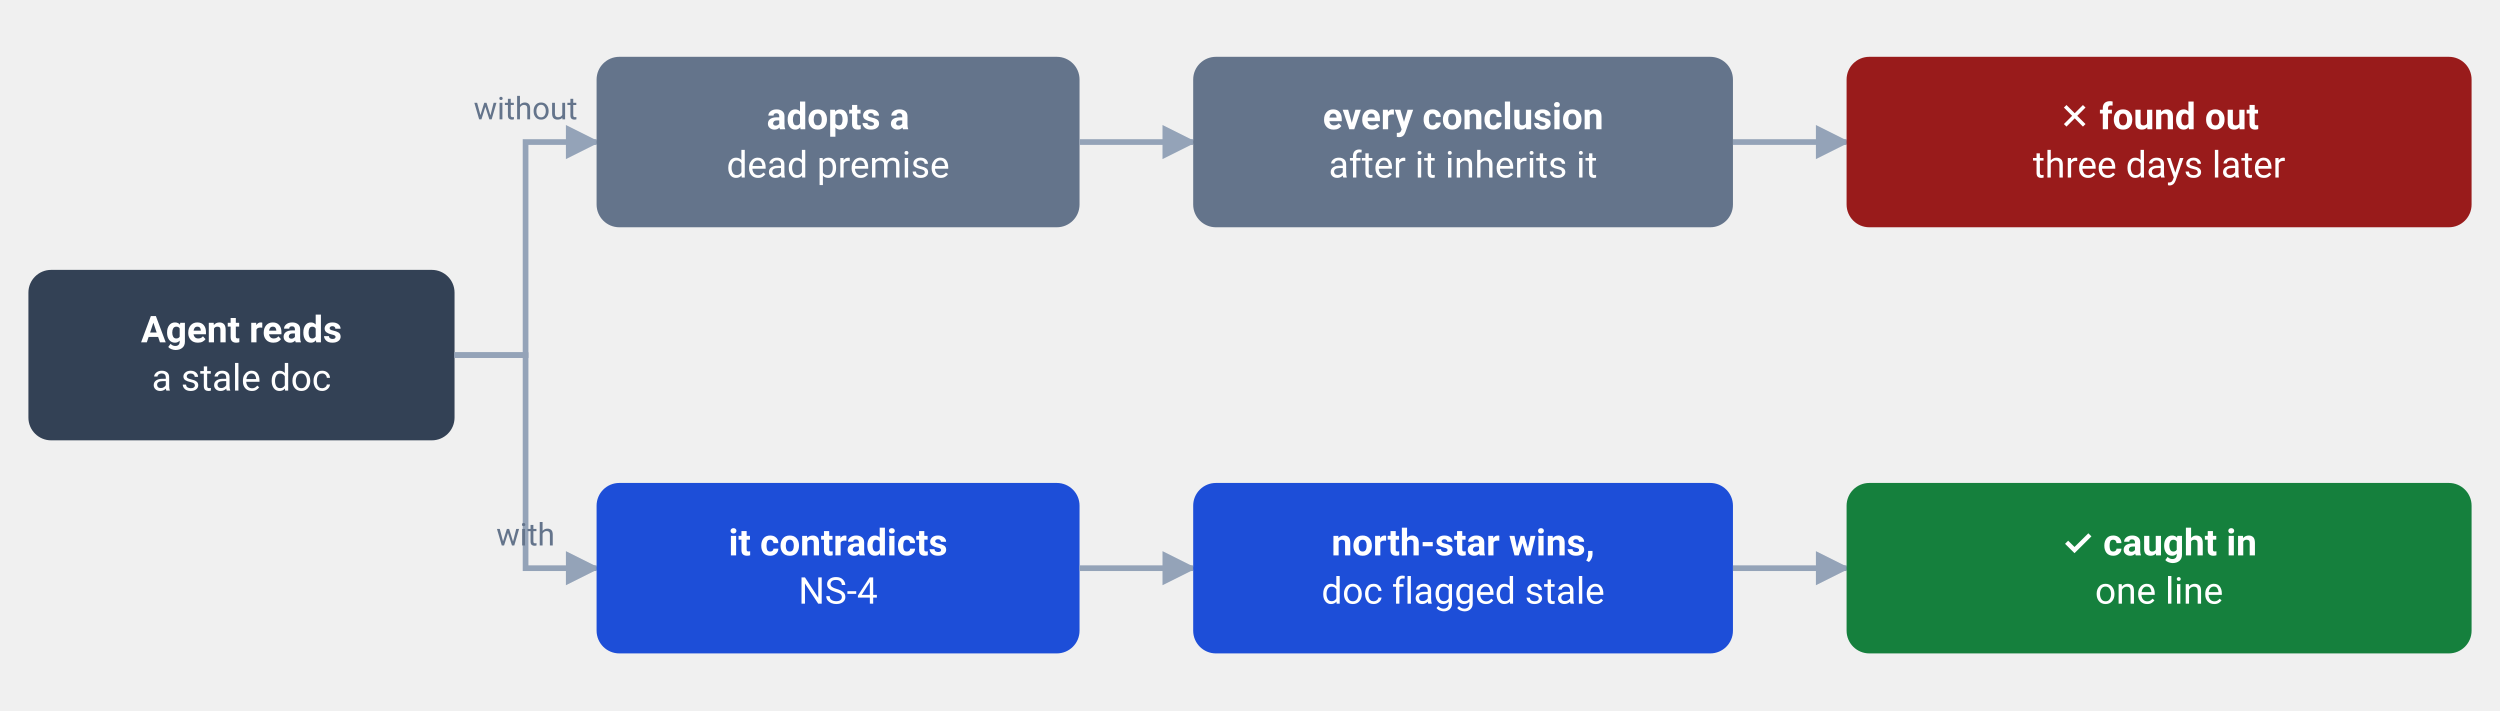
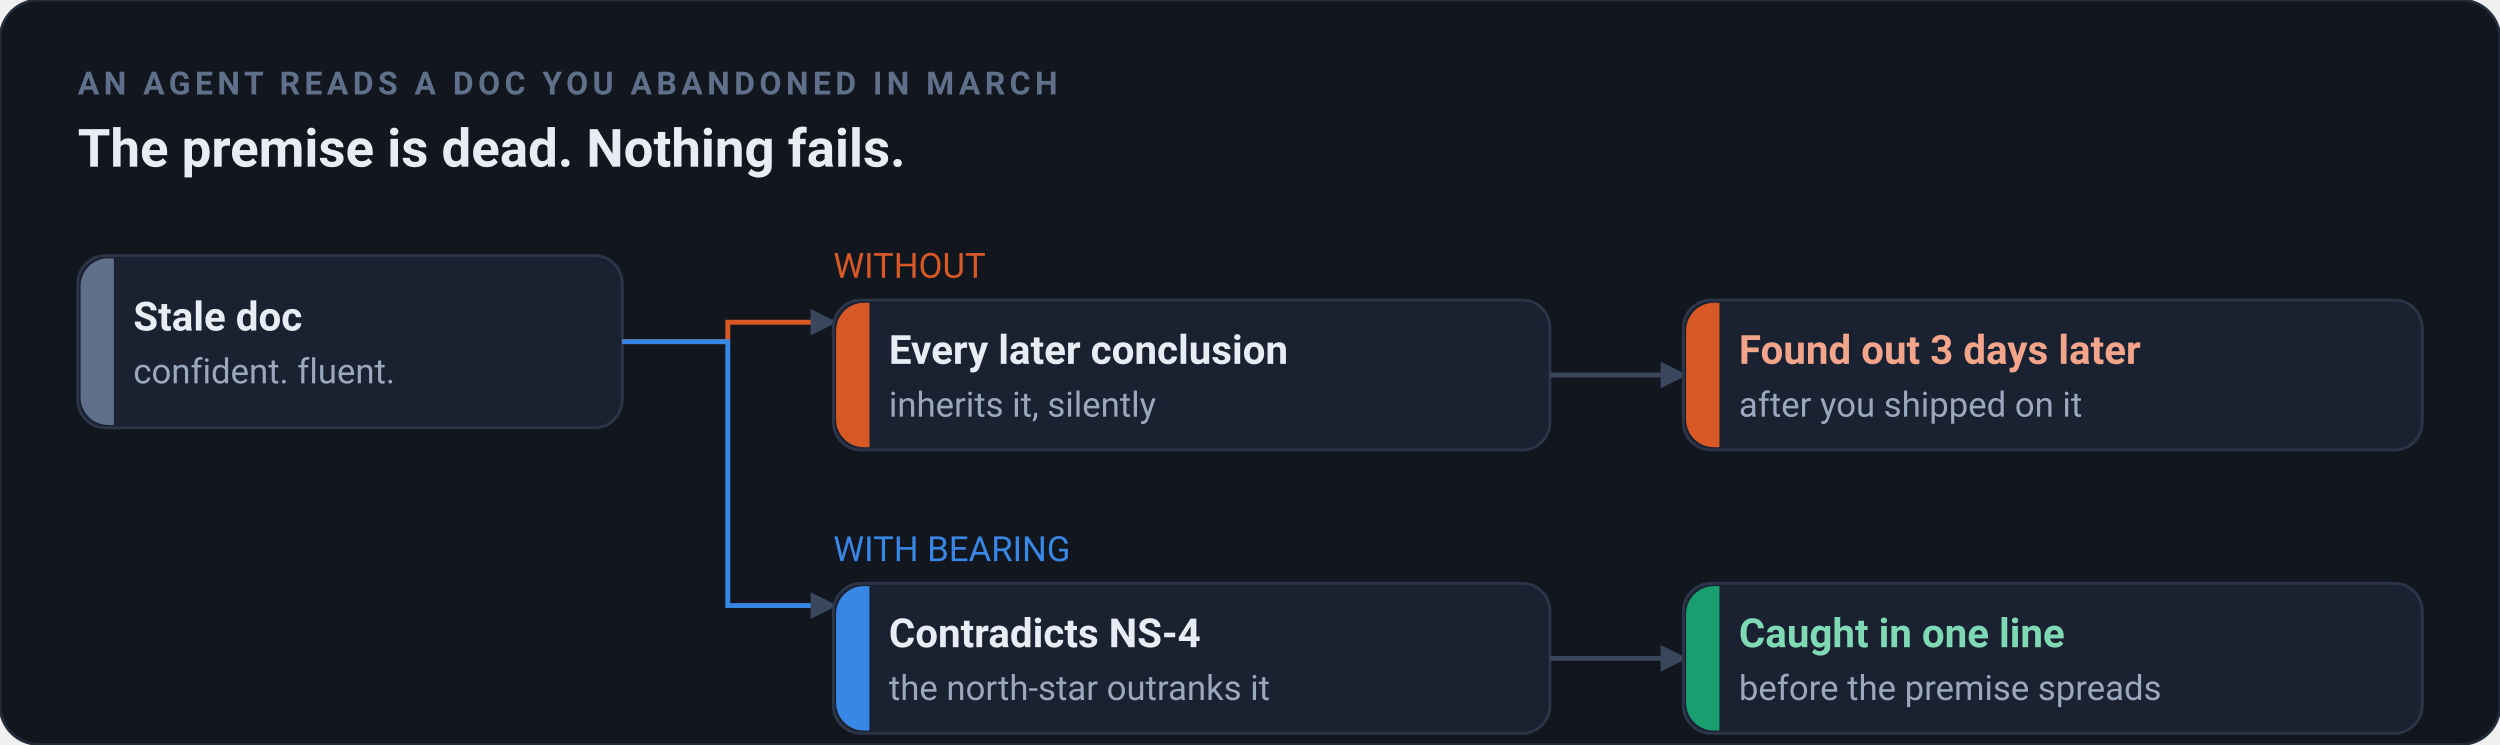
- <svg xmlns="http://www.w3.org/2000/svg" viewBox="0 0 880 250" width="880" height="250" role="img">
+ <svg xmlns="http://www.w3.org/2000/svg" viewBox="0 0 900 268" width="900" height="268" role="img" aria-label="Without bearing a stale premise is found three days later; with it the north-star outranks the doc and it is caught in one line.">
  <defs>
-     <marker id="a" viewBox="0 0 10 10" refX="9" refY="5" markerWidth="6" markerHeight="6" orient="auto-start-reverse">
-       <path d="M0 0 L10 5 L0 10 z" fill="#94a3b8" />
+     <marker id="ar" viewBox="0 0 10 10" refX="8.5" refY="5" markerWidth="5.5" markerHeight="5.5" orient="auto-start-reverse">
+       <path d="M0 0 L10 5 L0 10 z" fill="#3a465c" />
    </marker>
  </defs>
-   <rect x="10" y="95" width="150" height="60" rx="8" fill="#334155" />
-   <text x="85" y="120.5" font-family="-apple-system,BlinkMacSystemFont,'Segoe UI',Roboto,sans-serif" font-size="13" font-weight="600" fill="#fff" text-anchor="middle">Agent reads</text>
-   <text x="85" y="137.5" font-family="-apple-system,BlinkMacSystemFont,'Segoe UI',Roboto,sans-serif" font-size="13" font-weight="400" fill="#fff" text-anchor="middle">a stale doc</text>
-   <path d="M160 125 H185 V50 H210" stroke="#94a3b8" stroke-width="2" fill="none" marker-end="url(#a)" />
-   <text x="185" y="42" font-family="-apple-system,BlinkMacSystemFont,'Segoe UI',Roboto,sans-serif" font-size="11" fill="#64748b" text-anchor="middle">without</text>
-   <path d="M160 125 H185 V200 H210" stroke="#94a3b8" stroke-width="2" fill="none" marker-end="url(#a)" />
-   <text x="185" y="192" font-family="-apple-system,BlinkMacSystemFont,'Segoe UI',Roboto,sans-serif" font-size="11" fill="#64748b" text-anchor="middle">with</text>
-   <rect x="210" y="20" width="170" height="60" rx="8" fill="#64748b" />
-   <text x="295" y="45.5" font-family="-apple-system,BlinkMacSystemFont,'Segoe UI',Roboto,sans-serif" font-size="13" font-weight="600" fill="#fff" text-anchor="middle">adopts a</text>
-   <text x="295" y="62.5" font-family="-apple-system,BlinkMacSystemFont,'Segoe UI',Roboto,sans-serif" font-size="13" font-weight="400" fill="#fff" text-anchor="middle">dead premise</text>
-   <path d="M380 50 L420 50" stroke="#94a3b8" stroke-width="2" fill="none" marker-end="url(#a)" />
-   <rect x="420" y="20" width="190" height="60" rx="8" fill="#64748b" />
-   <text x="515" y="45.5" font-family="-apple-system,BlinkMacSystemFont,'Segoe UI',Roboto,sans-serif" font-size="13" font-weight="600" fill="#fff" text-anchor="middle">every conclusion</text>
-   <text x="515" y="62.5" font-family="-apple-system,BlinkMacSystemFont,'Segoe UI',Roboto,sans-serif" font-size="13" font-weight="400" fill="#fff" text-anchor="middle">after it inherits it</text>
-   <path d="M610 50 L650 50" stroke="#94a3b8" stroke-width="2" fill="none" marker-end="url(#a)" />
-   <rect x="650" y="20" width="220" height="60" rx="8" fill="#991b1b" />
-   <text x="760" y="45.5" font-family="-apple-system,BlinkMacSystemFont,'Segoe UI',Roboto,sans-serif" font-size="13" font-weight="600" fill="#fff" text-anchor="middle">✕  found out</text>
-   <text x="760" y="62.5" font-family="-apple-system,BlinkMacSystemFont,'Segoe UI',Roboto,sans-serif" font-size="13" font-weight="400" fill="#fff" text-anchor="middle">three days later</text>
-   <rect x="210" y="170" width="170" height="60" rx="8" fill="#1d4ed8" />
-   <text x="295" y="195.5" font-family="-apple-system,BlinkMacSystemFont,'Segoe UI',Roboto,sans-serif" font-size="13" font-weight="600" fill="#fff" text-anchor="middle">it contradicts</text>
-   <text x="295" y="212.5" font-family="-apple-system,BlinkMacSystemFont,'Segoe UI',Roboto,sans-serif" font-size="13" font-weight="400" fill="#fff" text-anchor="middle">NS-4</text>
-   <path d="M380 200 L420 200" stroke="#94a3b8" stroke-width="2" fill="none" marker-end="url(#a)" />
-   <rect x="420" y="170" width="190" height="60" rx="8" fill="#1d4ed8" />
-   <text x="515" y="195.5" font-family="-apple-system,BlinkMacSystemFont,'Segoe UI',Roboto,sans-serif" font-size="13" font-weight="600" fill="#fff" text-anchor="middle">north-star wins,</text>
-   <text x="515" y="212.5" font-family="-apple-system,BlinkMacSystemFont,'Segoe UI',Roboto,sans-serif" font-size="13" font-weight="400" fill="#fff" text-anchor="middle">doc flagged stale</text>
-   <path d="M610 200 L650 200" stroke="#94a3b8" stroke-width="2" fill="none" marker-end="url(#a)" />
-   <rect x="650" y="170" width="220" height="60" rx="8" fill="#15803d" />
-   <text x="760" y="195.5" font-family="-apple-system,BlinkMacSystemFont,'Segoe UI',Roboto,sans-serif" font-size="13" font-weight="600" fill="#fff" text-anchor="middle">✓  caught in</text>
-   <text x="760" y="212.5" font-family="-apple-system,BlinkMacSystemFont,'Segoe UI',Roboto,sans-serif" font-size="13" font-weight="400" fill="#fff" text-anchor="middle">one line</text>
+   <rect width="900" height="268" rx="14" fill="#11161f" stroke="#232c3b" />
+   <text x="28" y="34" font-family="ui-sans-serif,-apple-system,BlinkMacSystemFont,'Segoe UI',Roboto,'Helvetica Neue',sans-serif" font-size="11.5" font-weight="600" letter-spacing="1.6" fill="#61708a">AN AGENT READS A DOC YOU ABANDONED IN MARCH</text>
+   <text x="28" y="60" font-family="ui-sans-serif,-apple-system,BlinkMacSystemFont,'Segoe UI',Roboto,'Helvetica Neue',sans-serif" font-size="19" font-weight="650" fill="#e8edf5">The premise is dead. Nothing fails.</text>
+   <rect x="28" y="92" width="196" height="62" rx="10" fill="#1a2130" stroke="#2c3648" />
+   <path d="M29 103 a10 10 0 0 1 10 -10 h2 v60 h-2 a10 10 0 0 1 -10 -10 z" fill="#61708a" />
+   <text x="48" y="119" font-family="ui-sans-serif,-apple-system,BlinkMacSystemFont,'Segoe UI',Roboto,'Helvetica Neue',sans-serif" font-size="14.5" font-weight="600" fill="#e8edf5">Stale doc</text>
+   <text x="48" y="138" font-family="ui-sans-serif,-apple-system,BlinkMacSystemFont,'Segoe UI',Roboto,'Helvetica Neue',sans-serif" font-size="12.5" fill="#9aa8bd">confident. fluent.</text>
+   <path d="M224 123 H262 V116 H300" fill="none" stroke="#d95926" stroke-width="1.75" marker-end="url(#ar)" />
+   <path d="M224 123 H262 V218 H300" fill="none" stroke="#3987e5" stroke-width="1.75" marker-end="url(#ar)" />
+   <text x="300" y="100" text-anchor="start" font-family="ui-sans-serif,-apple-system,BlinkMacSystemFont,'Segoe UI',Roboto,'Helvetica Neue',sans-serif" font-size="12.5" fill="#d95926">WITHOUT</text>
+   <rect x="300" y="108" width="258" height="54" rx="10" fill="#1a2130" stroke="#2c3648" />
+   <path d="M301 119 a10 10 0 0 1 10 -10 h2 v52 h-2 a10 10 0 0 1 -10 -10 z" fill="#d95926" />
+   <text x="320" y="131" font-family="ui-sans-serif,-apple-system,BlinkMacSystemFont,'Segoe UI',Roboto,'Helvetica Neue',sans-serif" font-size="14.5" font-weight="600" fill="#e8edf5">Every later conclusion</text>
+   <text x="320" y="150" font-family="ui-sans-serif,-apple-system,BlinkMacSystemFont,'Segoe UI',Roboto,'Helvetica Neue',sans-serif" font-size="12.5" fill="#9aa8bd">inherits it, silently</text>
+   <line x1="558" y1="135" x2="606" y2="135" stroke="#3a465c" stroke-width="1.75" marker-end="url(#ar)" />
+   <rect x="606" y="108" width="266" height="54" rx="10" fill="#1a2130" stroke="#2c3648" />
+   <path d="M607 119 a10 10 0 0 1 10 -10 h2 v52 h-2 a10 10 0 0 1 -10 -10 z" fill="#d95926" />
+   <text x="626" y="131" font-family="ui-sans-serif,-apple-system,BlinkMacSystemFont,'Segoe UI',Roboto,'Helvetica Neue',sans-serif" font-size="14.5" font-weight="600" fill="#f2a58a">Found out 3 days later</text>
+   <text x="626" y="150" font-family="ui-sans-serif,-apple-system,BlinkMacSystemFont,'Segoe UI',Roboto,'Helvetica Neue',sans-serif" font-size="12.5" fill="#9aa8bd">after you shipped on it</text>
+   <text x="300" y="202" text-anchor="start" font-family="ui-sans-serif,-apple-system,BlinkMacSystemFont,'Segoe UI',Roboto,'Helvetica Neue',sans-serif" font-size="12.5" fill="#3987e5">WITH BEARING</text>
+   <rect x="300" y="210" width="258" height="54" rx="10" fill="#1a2130" stroke="#2c3648" />
+   <path d="M301 221 a10 10 0 0 1 10 -10 h2 v52 h-2 a10 10 0 0 1 -10 -10 z" fill="#3987e5" />
+   <text x="320" y="233" font-family="ui-sans-serif,-apple-system,BlinkMacSystemFont,'Segoe UI',Roboto,'Helvetica Neue',sans-serif" font-size="14.5" font-weight="600" fill="#e8edf5">Contradicts NS-4</text>
+   <text x="320" y="252" font-family="ui-sans-serif,-apple-system,BlinkMacSystemFont,'Segoe UI',Roboto,'Helvetica Neue',sans-serif" font-size="12.5" fill="#9aa8bd">the north-star outranks it</text>
+   <line x1="558" y1="237" x2="606" y2="237" stroke="#3a465c" stroke-width="1.75" marker-end="url(#ar)" />
+   <rect x="606" y="210" width="266" height="54" rx="10" fill="#1a2130" stroke="#2c3648" />
+   <path d="M607 221 a10 10 0 0 1 10 -10 h2 v52 h-2 a10 10 0 0 1 -10 -10 z" fill="#199e70" />
+   <text x="626" y="233" font-family="ui-sans-serif,-apple-system,BlinkMacSystemFont,'Segoe UI',Roboto,'Helvetica Neue',sans-serif" font-size="14.5" font-weight="600" fill="#7fd9b4">Caught in one line</text>
+   <text x="626" y="252" font-family="ui-sans-serif,-apple-system,BlinkMacSystemFont,'Segoe UI',Roboto,'Helvetica Neue',sans-serif" font-size="12.5" fill="#9aa8bd">before the premise spreads</text>
</svg>
